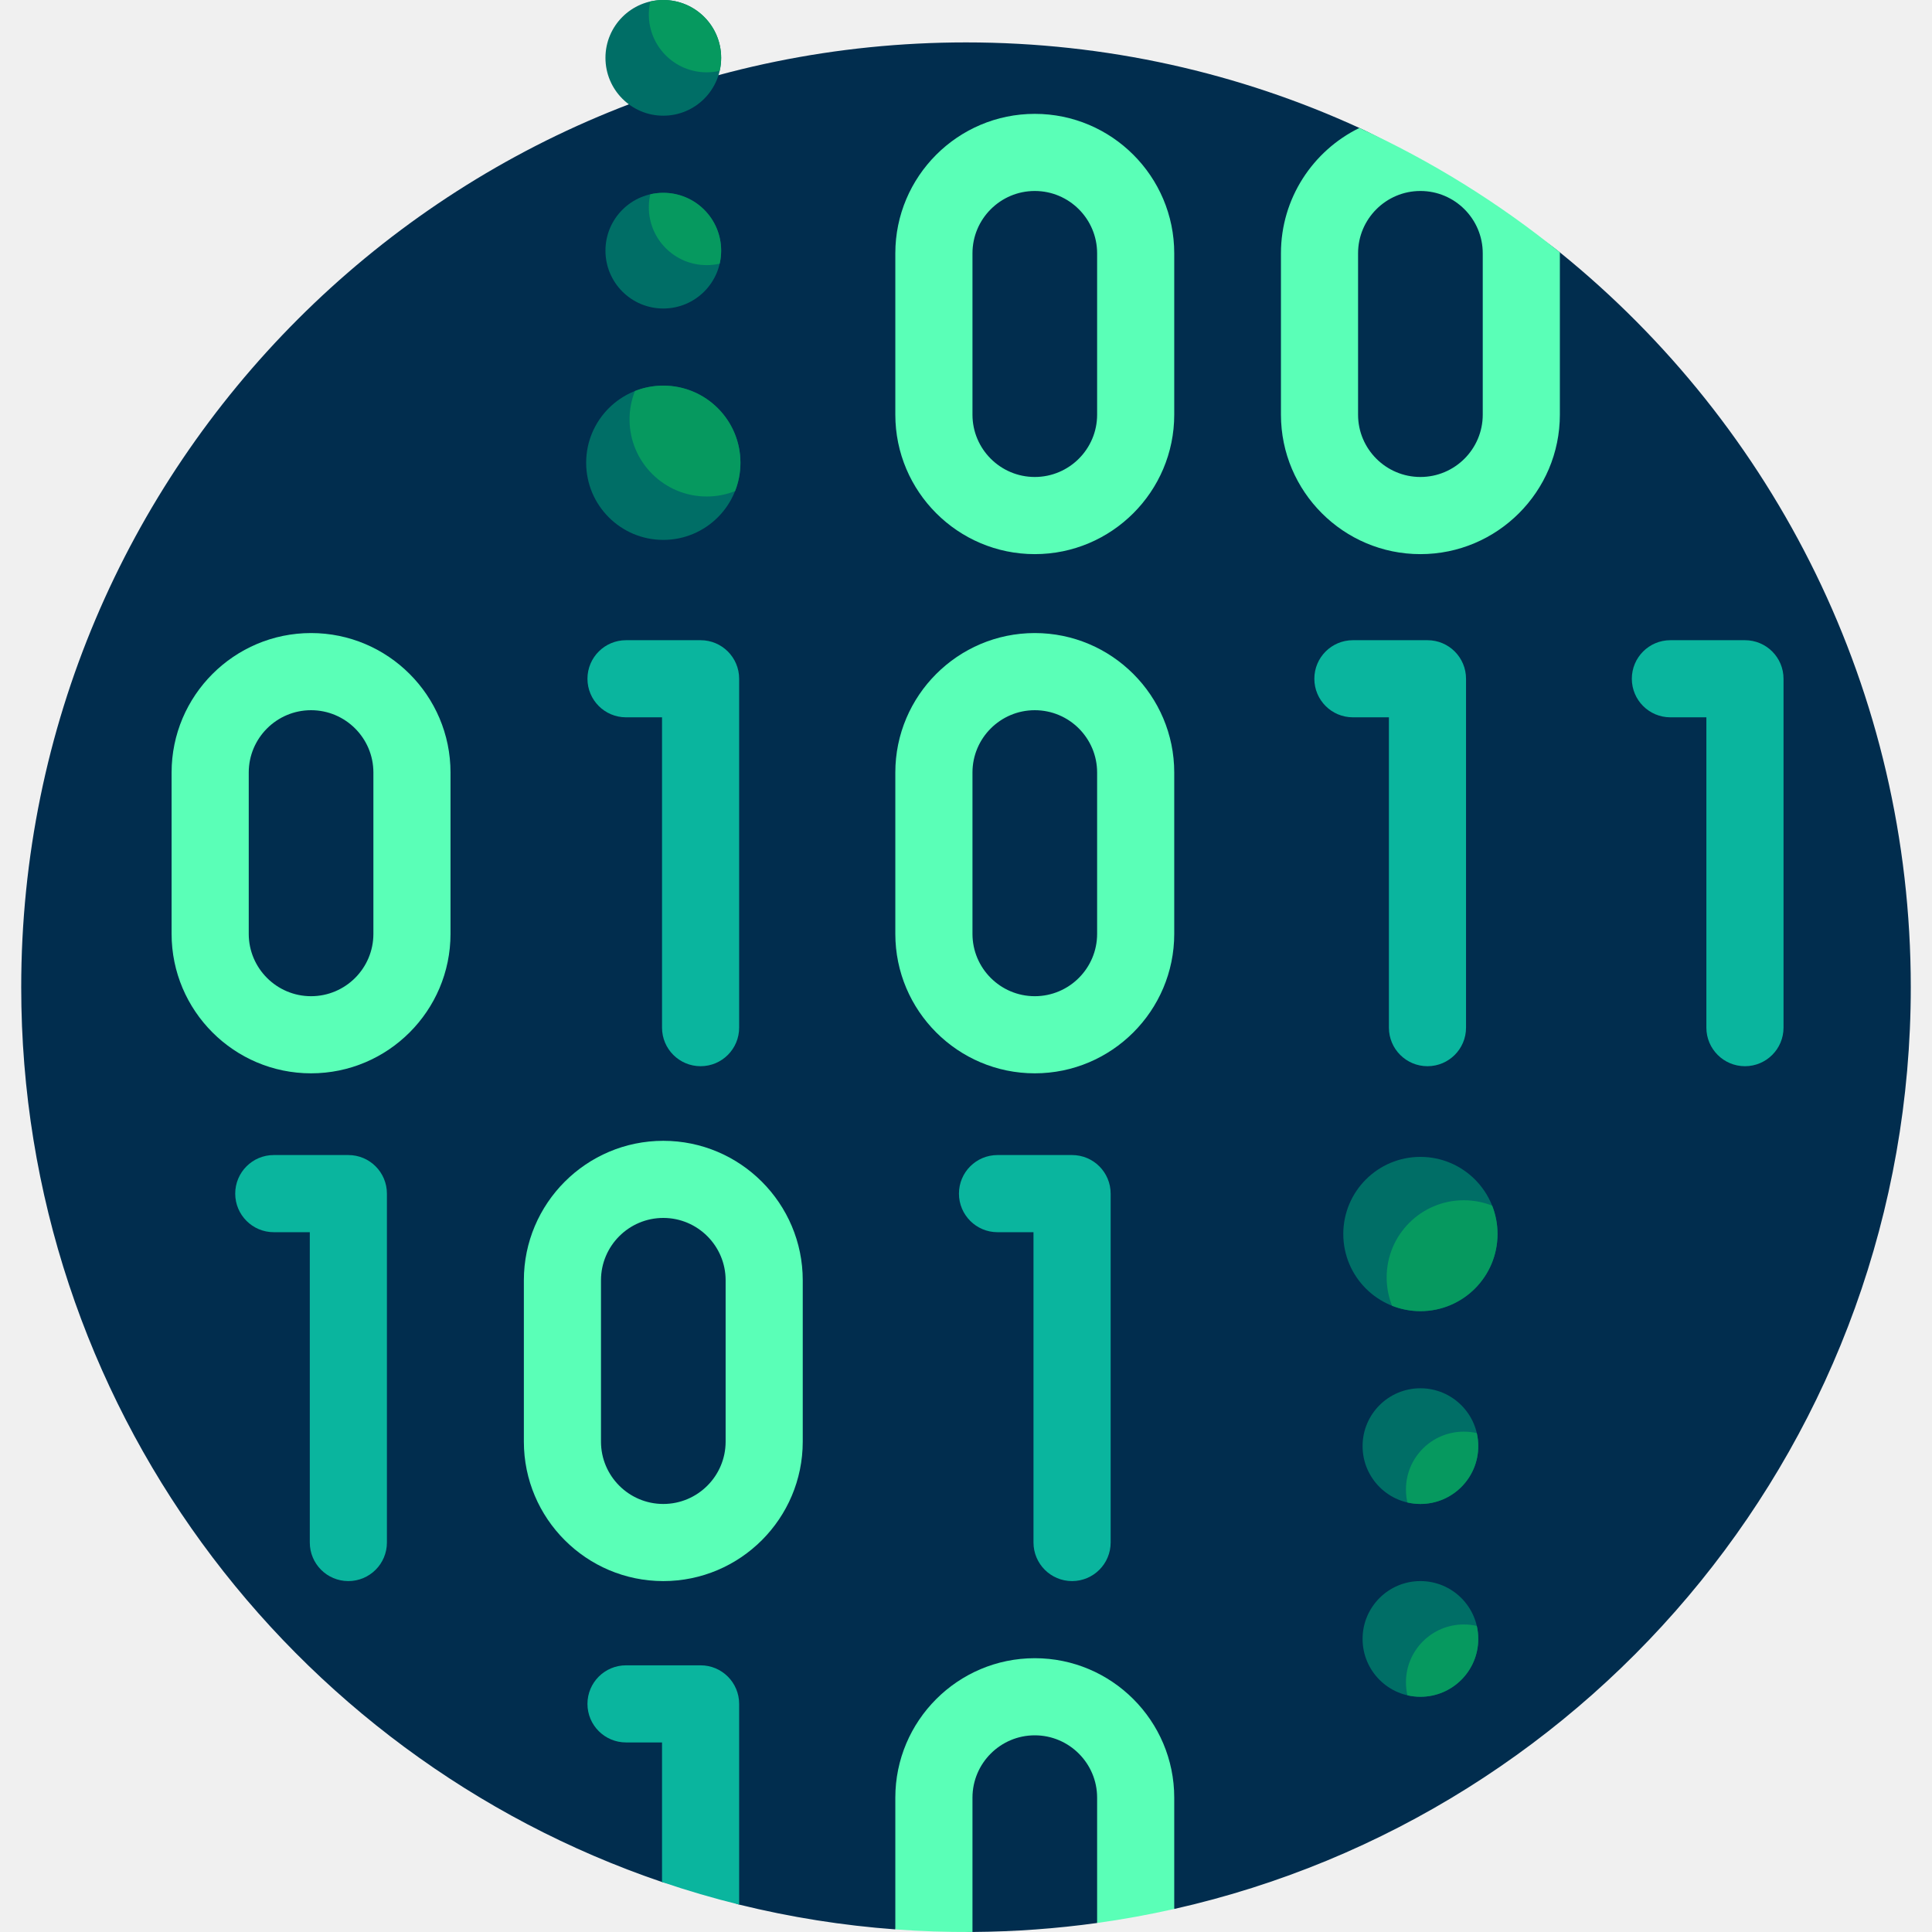
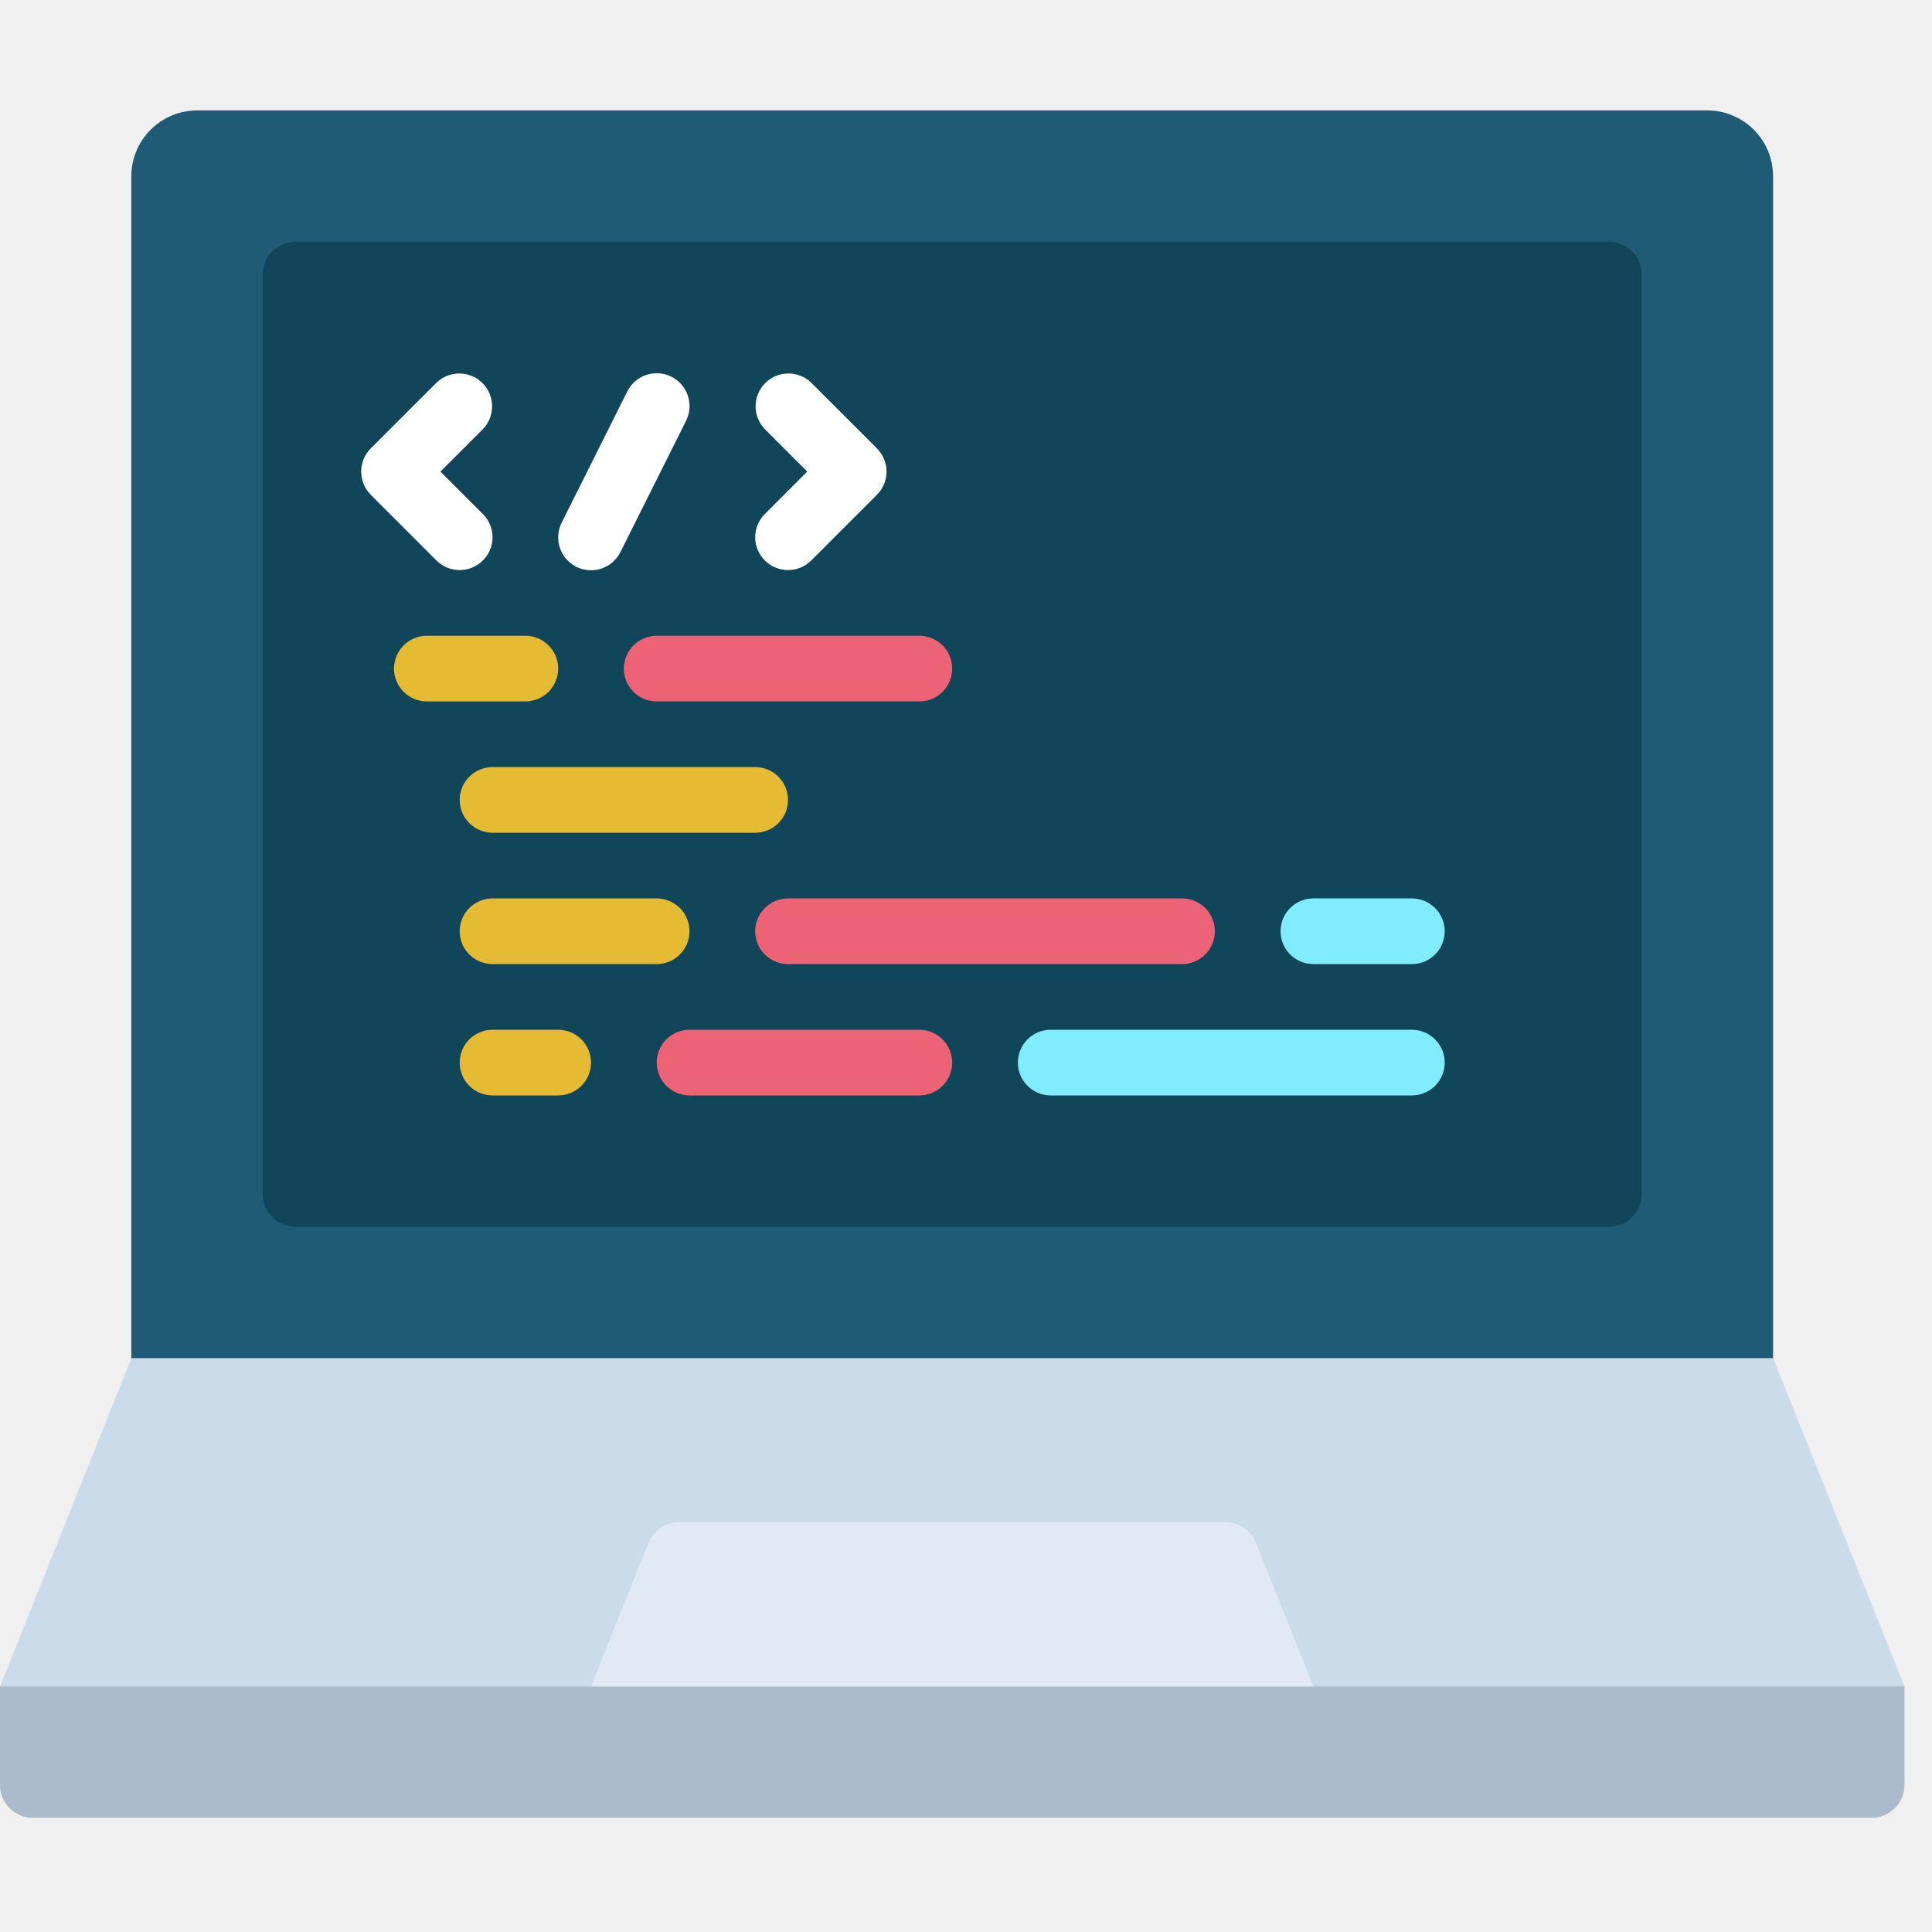
<svg xmlns="http://www.w3.org/2000/svg" width="60" height="60" viewBox="0 0 60 60" fill="none">
-   <g clip-path="url(#clip0_1_11)">
-     <path d="M59.341 30.659C59.341 44.641 49.56 56.34 36.467 59.285C36.467 59.285 35.931 58.034 35.27 58.034C34.608 58.034 34.072 59.72 34.072 59.72C32.806 59.895 31.513 59.99 30.201 59.999C28.888 60.008 29.664 58.034 29.003 58.034C28.341 58.034 27.805 59.919 27.805 59.919C26.17 59.799 24.547 59.541 22.955 59.149C22.522 59.042 22.252 58.464 21.826 58.338C21.454 58.228 20.926 58.573 20.56 58.448C8.986 54.518 0.659 43.561 0.659 30.659C0.659 14.454 13.795 1.317 30 1.317C34.359 1.317 38.496 2.268 42.216 3.973C43.433 4.532 44.493 5.305 45.614 6.018C46.562 6.621 47.587 7.144 48.458 7.849C55.097 13.228 59.341 21.448 59.341 30.659Z" fill="#012D4E" />
-     <path d="M22.955 21.079V31.915C22.955 32.576 22.419 33.112 21.758 33.112C21.096 33.112 20.56 32.576 20.56 31.915V22.277H19.442C18.78 22.277 18.244 21.741 18.244 21.079C18.244 20.418 18.78 19.882 19.442 19.882H21.758C22.419 19.882 22.955 20.418 22.955 21.079ZM33.294 35.871H30.978C30.317 35.871 29.781 36.407 29.781 37.069C29.781 37.73 30.317 38.267 30.978 38.267H32.096V47.904C32.096 48.566 32.633 49.102 33.294 49.102C33.956 49.102 34.492 48.566 34.492 47.904V37.069C34.492 36.407 33.956 35.871 33.294 35.871ZM10.818 35.871H8.502C7.841 35.871 7.305 36.407 7.305 37.069C7.305 37.73 7.841 38.267 8.502 38.267H9.621V47.904C9.621 48.566 10.157 49.102 10.818 49.102C11.48 49.102 12.016 48.566 12.016 47.904V37.069C12.016 36.407 11.48 35.871 10.818 35.871ZM21.758 51.718H19.442C18.78 51.718 18.244 52.254 18.244 52.916C18.244 53.577 18.78 54.113 19.442 54.113H20.56V58.448C21.348 58.716 22.147 58.95 22.955 59.149V52.916C22.955 52.254 22.419 51.718 21.758 51.718ZM54.191 19.882H51.875C51.214 19.882 50.678 20.418 50.678 21.079C50.678 21.741 51.214 22.277 51.875 22.277H52.993V31.915C52.993 32.576 53.53 33.112 54.191 33.112C54.853 33.112 55.389 32.576 55.389 31.915V21.079C55.389 20.418 54.853 19.882 54.191 19.882ZM44.332 19.882H42.016C41.354 19.882 40.818 20.418 40.818 21.079C40.818 21.741 41.354 22.277 42.016 22.277H43.134V31.915C43.134 32.576 43.67 33.112 44.332 33.112C44.993 33.112 45.529 32.576 45.529 31.915V21.079C45.529 20.418 44.993 19.882 44.332 19.882Z" fill="#0AB59E" />
-     <path d="M32.136 33.333C29.748 33.333 27.805 31.39 27.805 29.002V23.991C27.805 21.604 29.748 19.66 32.136 19.66C34.524 19.66 36.467 21.603 36.467 23.991V29.002C36.467 31.39 34.524 33.333 32.136 33.333ZM32.136 22.056C31.069 22.056 30.201 22.924 30.201 23.991V29.002C30.201 30.07 31.069 30.938 32.136 30.938C33.203 30.938 34.072 30.07 34.072 29.002V23.991C34.072 22.924 33.204 22.056 32.136 22.056ZM9.66 33.333C7.272 33.333 5.329 31.39 5.329 29.002V23.991C5.329 21.604 7.272 19.66 9.66 19.66C12.048 19.66 13.991 21.603 13.991 23.991V29.002C13.991 31.39 12.048 33.333 9.66 33.333ZM9.66 22.056C8.593 22.056 7.725 22.924 7.725 23.991V29.002C7.725 30.07 8.593 30.938 9.66 30.938C10.728 30.938 11.596 30.07 11.596 29.002V23.991C11.596 22.924 10.728 22.056 9.66 22.056ZM32.136 51.497C29.748 51.497 27.805 53.44 27.805 55.828V59.919C28.602 59.978 29.401 60.005 30.201 59.999V55.828C30.201 54.761 31.069 53.892 32.136 53.892C33.203 53.892 34.072 54.761 34.072 55.828V59.72C34.876 59.608 35.675 59.463 36.467 59.285V55.828C36.467 53.44 34.524 51.497 32.136 51.497ZM20.599 49.102C18.212 49.102 16.269 47.159 16.269 44.771V39.76C16.269 37.372 18.212 35.429 20.599 35.429C22.988 35.429 24.93 37.372 24.93 39.76V44.771C24.93 47.159 22.988 49.102 20.599 49.102ZM20.599 37.824C19.532 37.824 18.664 38.693 18.664 39.76V44.771C18.664 45.838 19.532 46.707 20.599 46.707C21.667 46.707 22.535 45.838 22.535 44.771V39.76C22.535 38.693 21.667 37.824 20.599 37.824ZM32.136 17.209C29.748 17.209 27.805 15.266 27.805 12.878V7.867C27.805 5.479 29.748 3.536 32.136 3.536C34.524 3.536 36.467 5.479 36.467 7.867V12.878C36.467 15.266 34.524 17.209 32.136 17.209ZM32.136 5.931C31.069 5.931 30.201 6.8 30.201 7.867V12.878C30.201 13.945 31.069 14.813 32.136 14.813C33.203 14.813 34.072 13.945 34.072 12.878V7.867C34.072 6.8 33.204 5.931 32.136 5.931ZM39.781 7.867V12.878C39.781 15.266 41.724 17.209 44.112 17.209C46.5 17.209 48.443 15.266 48.443 12.878V7.867L48.443 7.837C46.537 6.294 44.445 4.996 42.216 3.974C40.776 4.678 39.781 6.158 39.781 7.867ZM46.048 7.867V12.878C46.048 13.945 45.18 14.813 44.112 14.813C43.045 14.813 42.176 13.945 42.176 12.878V7.867C42.176 6.8 43.045 5.931 44.112 5.931C45.18 5.931 46.048 6.8 46.048 7.867Z" fill="#5AFFB7" />
-     <path d="M22.995 14.371C22.995 15.694 21.922 16.767 20.599 16.767C19.277 16.767 18.204 15.694 18.204 14.371C18.204 13.048 19.277 11.976 20.599 11.976C21.922 11.976 22.995 13.048 22.995 14.371ZM20.599 9.581C21.592 9.581 22.396 8.777 22.396 7.784C22.396 6.792 21.592 5.988 20.599 5.988C19.607 5.988 18.803 6.792 18.803 7.784C18.803 8.777 19.607 9.581 20.599 9.581ZM20.599 3.593C21.592 3.593 22.396 2.788 22.396 1.796C22.396 0.804 21.592 0 20.599 0C19.607 0 18.803 0.804 18.803 1.796C18.803 2.788 19.607 3.593 20.599 3.593ZM44.112 40.719C42.789 40.719 41.717 39.646 41.717 38.323C41.717 37.001 42.789 35.928 44.112 35.928C45.435 35.928 46.507 37.001 46.507 38.323C46.507 39.646 45.435 40.719 44.112 40.719ZM42.316 44.91C42.316 45.902 43.12 46.707 44.112 46.707C45.104 46.707 45.909 45.902 45.909 44.91C45.909 43.918 45.104 43.114 44.112 43.114C43.12 43.114 42.316 43.918 42.316 44.91ZM42.316 50.898C42.316 51.89 43.12 52.695 44.112 52.695C45.104 52.695 45.909 51.89 45.909 50.898C45.909 49.906 45.104 49.102 44.112 49.102C43.12 49.102 42.316 49.906 42.316 50.898Z" fill="#006E66" />
-     <path d="M22.995 14.371C22.995 14.682 22.936 14.979 22.828 15.252C22.547 15.363 22.248 15.42 21.947 15.419C20.624 15.419 19.551 14.347 19.551 13.024C19.551 12.713 19.611 12.416 19.719 12.143C19.999 12.032 20.298 11.976 20.599 11.976C21.922 11.976 22.995 13.048 22.995 14.371ZM20.599 5.988C20.461 5.988 20.326 6.004 20.196 6.034C20.165 6.166 20.15 6.302 20.15 6.437C20.15 7.43 20.954 8.234 21.947 8.234C22.085 8.234 22.221 8.218 22.35 8.188C22.381 8.056 22.396 7.92 22.396 7.784C22.396 6.792 21.592 5.988 20.599 5.988ZM21.947 2.246C22.085 2.246 22.221 2.23 22.35 2.2C22.381 2.068 22.396 1.932 22.396 1.796C22.396 0.804 21.592 0 20.599 0C20.461 0 20.326 0.016 20.196 0.046C20.165 0.178 20.15 0.314 20.15 0.449C20.15 1.442 20.954 2.246 21.947 2.246ZM46.507 38.323C46.507 38.012 46.448 37.715 46.34 37.442C46.06 37.332 45.761 37.275 45.459 37.275C44.136 37.275 43.064 38.347 43.064 39.67C43.064 39.982 43.123 40.279 43.231 40.551C43.512 40.662 43.811 40.719 44.112 40.719C45.435 40.719 46.507 39.646 46.507 38.323ZM45.909 44.91C45.909 44.771 45.893 44.636 45.863 44.506C45.73 44.476 45.595 44.461 45.459 44.461C44.467 44.461 43.663 45.265 43.663 46.257C43.663 46.396 43.679 46.531 43.708 46.661C43.841 46.691 43.976 46.707 44.112 46.707C45.104 46.707 45.909 45.902 45.909 44.91ZM43.663 52.245C43.663 52.384 43.679 52.519 43.708 52.649C43.841 52.679 43.976 52.695 44.112 52.695C45.104 52.695 45.909 51.89 45.909 50.898C45.909 50.759 45.893 50.624 45.863 50.494C45.73 50.464 45.595 50.449 45.459 50.449C44.467 50.449 43.663 51.253 43.663 52.245Z" fill="#06995F" />
-   </g>
-   <defs>
-     <clipPath id="clip0_1_11">
-       <rect width="60" height="60" fill="white" />
-     </clipPath>
-   </defs>
+   <path d="M4.079 44.217V5.468C4.08 4.928 4.296 4.41 4.678 4.028C5.06 3.646 5.578 3.43 6.118 3.429H53.025C53.565 3.43 54.083 3.646 54.465 4.028C54.847 4.41 55.062 4.928 55.064 5.468V44.217H4.079Z" fill="#205B75" />
+   <path d="M59.143 52.374V55.434C59.143 55.704 59.035 55.963 58.844 56.154C58.653 56.346 58.394 56.453 58.123 56.453H1.02C0.749 56.453 0.49 56.346 0.299 56.154C0.107 55.963 0 55.704 0 55.434V52.374L4.079 42.177H55.064L59.143 52.374Z" fill="#CADBEA" />
+   <path d="M59.143 52.374V55.434C59.143 55.704 59.035 55.963 58.844 56.154C58.653 56.346 58.394 56.453 58.123 56.453H1.02C0.749 56.453 0.49 56.346 0.299 56.154C0.107 55.963 0 55.704 0 55.434V52.374H59.143Z" fill="#ABBBCC" />
+   <path d="M45.142 7.507H49.965C50.236 7.507 50.495 7.615 50.687 7.806C50.878 7.997 50.985 8.257 50.985 8.527V37.079C50.985 37.349 50.878 37.609 50.687 37.8C50.495 37.991 50.236 38.099 49.965 38.099H9.177C8.907 38.099 8.648 37.991 8.456 37.8C8.265 37.609 8.158 37.349 8.158 37.079V8.527C8.158 8.257 8.265 7.997 8.456 7.806C8.648 7.615 8.907 7.507 9.177 7.507H45.142Z" fill="#114559" />
+   <path d="M18.355 52.374L20.138 47.917C20.214 47.728 20.344 47.566 20.513 47.452C20.682 47.337 20.881 47.276 21.084 47.276H38.058C38.262 47.276 38.461 47.337 38.63 47.452C38.799 47.566 38.929 47.728 39.005 47.917L40.788 52.374H18.355Z" fill="#E1EAF4" />
+   <path d="M14.276 17.704C14.477 17.704 14.675 17.645 14.842 17.532C15.01 17.42 15.141 17.261 15.218 17.075C15.295 16.889 15.315 16.684 15.276 16.486C15.236 16.288 15.139 16.106 14.997 15.964L13.678 14.645L14.997 13.327C15.183 13.134 15.285 12.877 15.283 12.61C15.281 12.342 15.173 12.086 14.984 11.897C14.795 11.708 14.54 11.601 14.272 11.599C14.005 11.596 13.747 11.699 13.555 11.885L11.515 13.924C11.324 14.116 11.217 14.375 11.217 14.645C11.217 14.916 11.324 15.175 11.515 15.366L13.555 17.406C13.746 17.597 14.005 17.704 14.276 17.704ZM23.752 17.406C23.943 17.597 24.203 17.704 24.473 17.704C24.743 17.704 25.003 17.597 25.194 17.406L27.233 15.366C27.424 15.175 27.532 14.916 27.532 14.645C27.532 14.375 27.424 14.116 27.233 13.924L25.194 11.885C25.002 11.699 24.744 11.596 24.477 11.599C24.209 11.601 23.953 11.708 23.764 11.897C23.575 12.086 23.468 12.342 23.466 12.61C23.463 12.877 23.566 13.134 23.752 13.327L25.07 14.645L23.752 15.964C23.561 16.155 23.453 16.414 23.453 16.685C23.453 16.955 23.561 17.214 23.752 17.406ZM17.899 17.602C18.019 17.662 18.149 17.698 18.283 17.707C18.416 17.717 18.551 17.7 18.678 17.658C18.805 17.615 18.922 17.548 19.023 17.46C19.125 17.372 19.207 17.265 19.267 17.146L21.307 13.067C21.367 12.947 21.402 12.816 21.412 12.683C21.421 12.549 21.404 12.415 21.362 12.288C21.319 12.161 21.252 12.043 21.165 11.942C21.077 11.841 20.97 11.758 20.85 11.698C20.73 11.639 20.6 11.603 20.466 11.593C20.332 11.584 20.198 11.601 20.071 11.643C19.944 11.686 19.826 11.753 19.725 11.841C19.624 11.928 19.541 12.035 19.482 12.155L17.442 16.234C17.382 16.354 17.346 16.484 17.337 16.618C17.328 16.752 17.345 16.886 17.387 17.013C17.429 17.14 17.496 17.257 17.584 17.359C17.672 17.46 17.779 17.543 17.899 17.602Z" fill="white" />
+   <path d="M17.335 20.764C17.335 20.493 17.227 20.234 17.036 20.043C16.845 19.851 16.586 19.744 16.315 19.744H13.256C12.986 19.744 12.726 19.851 12.535 20.043C12.344 20.234 12.236 20.493 12.236 20.764C12.236 21.034 12.344 21.293 12.535 21.485C12.726 21.676 12.986 21.783 13.256 21.783H16.315C16.586 21.783 16.845 21.676 17.036 21.485C17.227 21.293 17.335 21.034 17.335 20.764Z" fill="#E5BB33" />
+   <path d="M19.374 20.764C19.374 21.034 19.482 21.293 19.673 21.485C19.864 21.676 20.124 21.783 20.394 21.783H28.552C28.822 21.783 29.081 21.676 29.273 21.485C29.464 21.293 29.571 21.034 29.571 20.764C29.571 20.493 29.464 20.234 29.273 20.043C29.081 19.851 28.822 19.744 28.552 19.744H20.394C20.124 19.744 19.864 19.851 19.673 20.043C19.482 20.234 19.374 20.493 19.374 20.764Z" fill="#EB6374" />
+   <path d="M24.473 24.842C24.473 24.572 24.366 24.312 24.174 24.121C23.983 23.93 23.724 23.823 23.453 23.823H15.296C15.025 23.823 14.766 23.93 14.575 24.121C14.383 24.312 14.276 24.572 14.276 24.842C14.276 25.113 14.383 25.372 14.575 25.563C14.766 25.755 15.025 25.862 15.296 25.862H23.453C23.724 25.862 23.983 25.755 24.174 25.563C24.366 25.372 24.473 25.113 24.473 24.842ZM15.296 27.901C15.025 27.901 14.766 28.009 14.575 28.2C14.383 28.391 14.276 28.651 14.276 28.921C14.276 29.192 14.383 29.451 14.575 29.642C14.766 29.833 15.025 29.941 15.296 29.941H20.394C20.665 29.941 20.924 29.833 21.115 29.642C21.306 29.451 21.414 29.192 21.414 28.921C21.414 28.651 21.306 28.391 21.115 28.2C20.924 28.009 20.665 27.901 20.394 27.901H15.296Z" fill="#E5BB33" />
+   <path d="M40.788 29.941H43.847C44.118 29.941 44.377 29.834 44.568 29.642C44.76 29.451 44.867 29.192 44.867 28.921C44.867 28.651 44.76 28.391 44.568 28.2C44.377 28.009 44.118 27.901 43.847 27.901H40.788C40.518 27.901 40.258 28.009 40.067 28.2C39.876 28.391 39.769 28.651 39.769 28.921C39.769 29.192 39.876 29.451 40.067 29.642C40.258 29.834 40.518 29.941 40.788 29.941Z" fill="#82ECFF" />
+   <path d="M23.453 28.921C23.453 29.192 23.561 29.451 23.752 29.642C23.943 29.834 24.203 29.941 24.473 29.941H36.709C36.98 29.941 37.239 29.834 37.43 29.642C37.622 29.451 37.729 29.192 37.729 28.921C37.729 28.651 37.622 28.391 37.43 28.2C37.239 28.009 36.98 27.901 36.709 27.901H24.473C24.203 27.901 23.943 28.009 23.752 28.2C23.561 28.391 23.453 28.651 23.453 28.921Z" fill="#EB6374" />
+   <path d="M17.335 31.98H15.296C15.025 31.98 14.766 32.088 14.575 32.279C14.383 32.47 14.276 32.73 14.276 33C14.276 33.27 14.383 33.53 14.575 33.721C14.766 33.912 15.025 34.02 15.296 34.02H17.335C17.605 34.02 17.865 33.912 18.056 33.721C18.247 33.53 18.355 33.27 18.355 33C18.355 32.73 18.247 32.47 18.056 32.279C17.865 32.088 17.605 31.98 17.335 31.98Z" fill="#E5BB33" />
+   <path d="M43.847 31.98H32.63C32.36 31.98 32.101 32.088 31.91 32.279C31.718 32.47 31.611 32.73 31.611 33C31.611 33.27 31.718 33.53 31.91 33.721C32.101 33.912 32.36 34.02 32.63 34.02H43.847C44.118 34.02 44.377 33.912 44.568 33.721C44.76 33.53 44.867 33.27 44.867 33C44.867 32.73 44.76 32.47 44.568 32.279C44.377 32.088 44.118 31.98 43.847 31.98Z" fill="#82ECFF" />
+   <path d="M28.552 31.98H21.414C21.143 31.98 20.884 32.088 20.693 32.279C20.502 32.47 20.394 32.73 20.394 33C20.394 33.27 20.502 33.53 20.693 33.721C20.884 33.912 21.143 34.02 21.414 34.02H28.552C28.822 34.02 29.081 33.912 29.273 33.721C29.464 33.53 29.571 33.27 29.571 33C29.571 32.73 29.464 32.47 29.273 32.279C29.081 32.088 28.822 31.98 28.552 31.98Z" fill="#EB6374" />
</svg>
